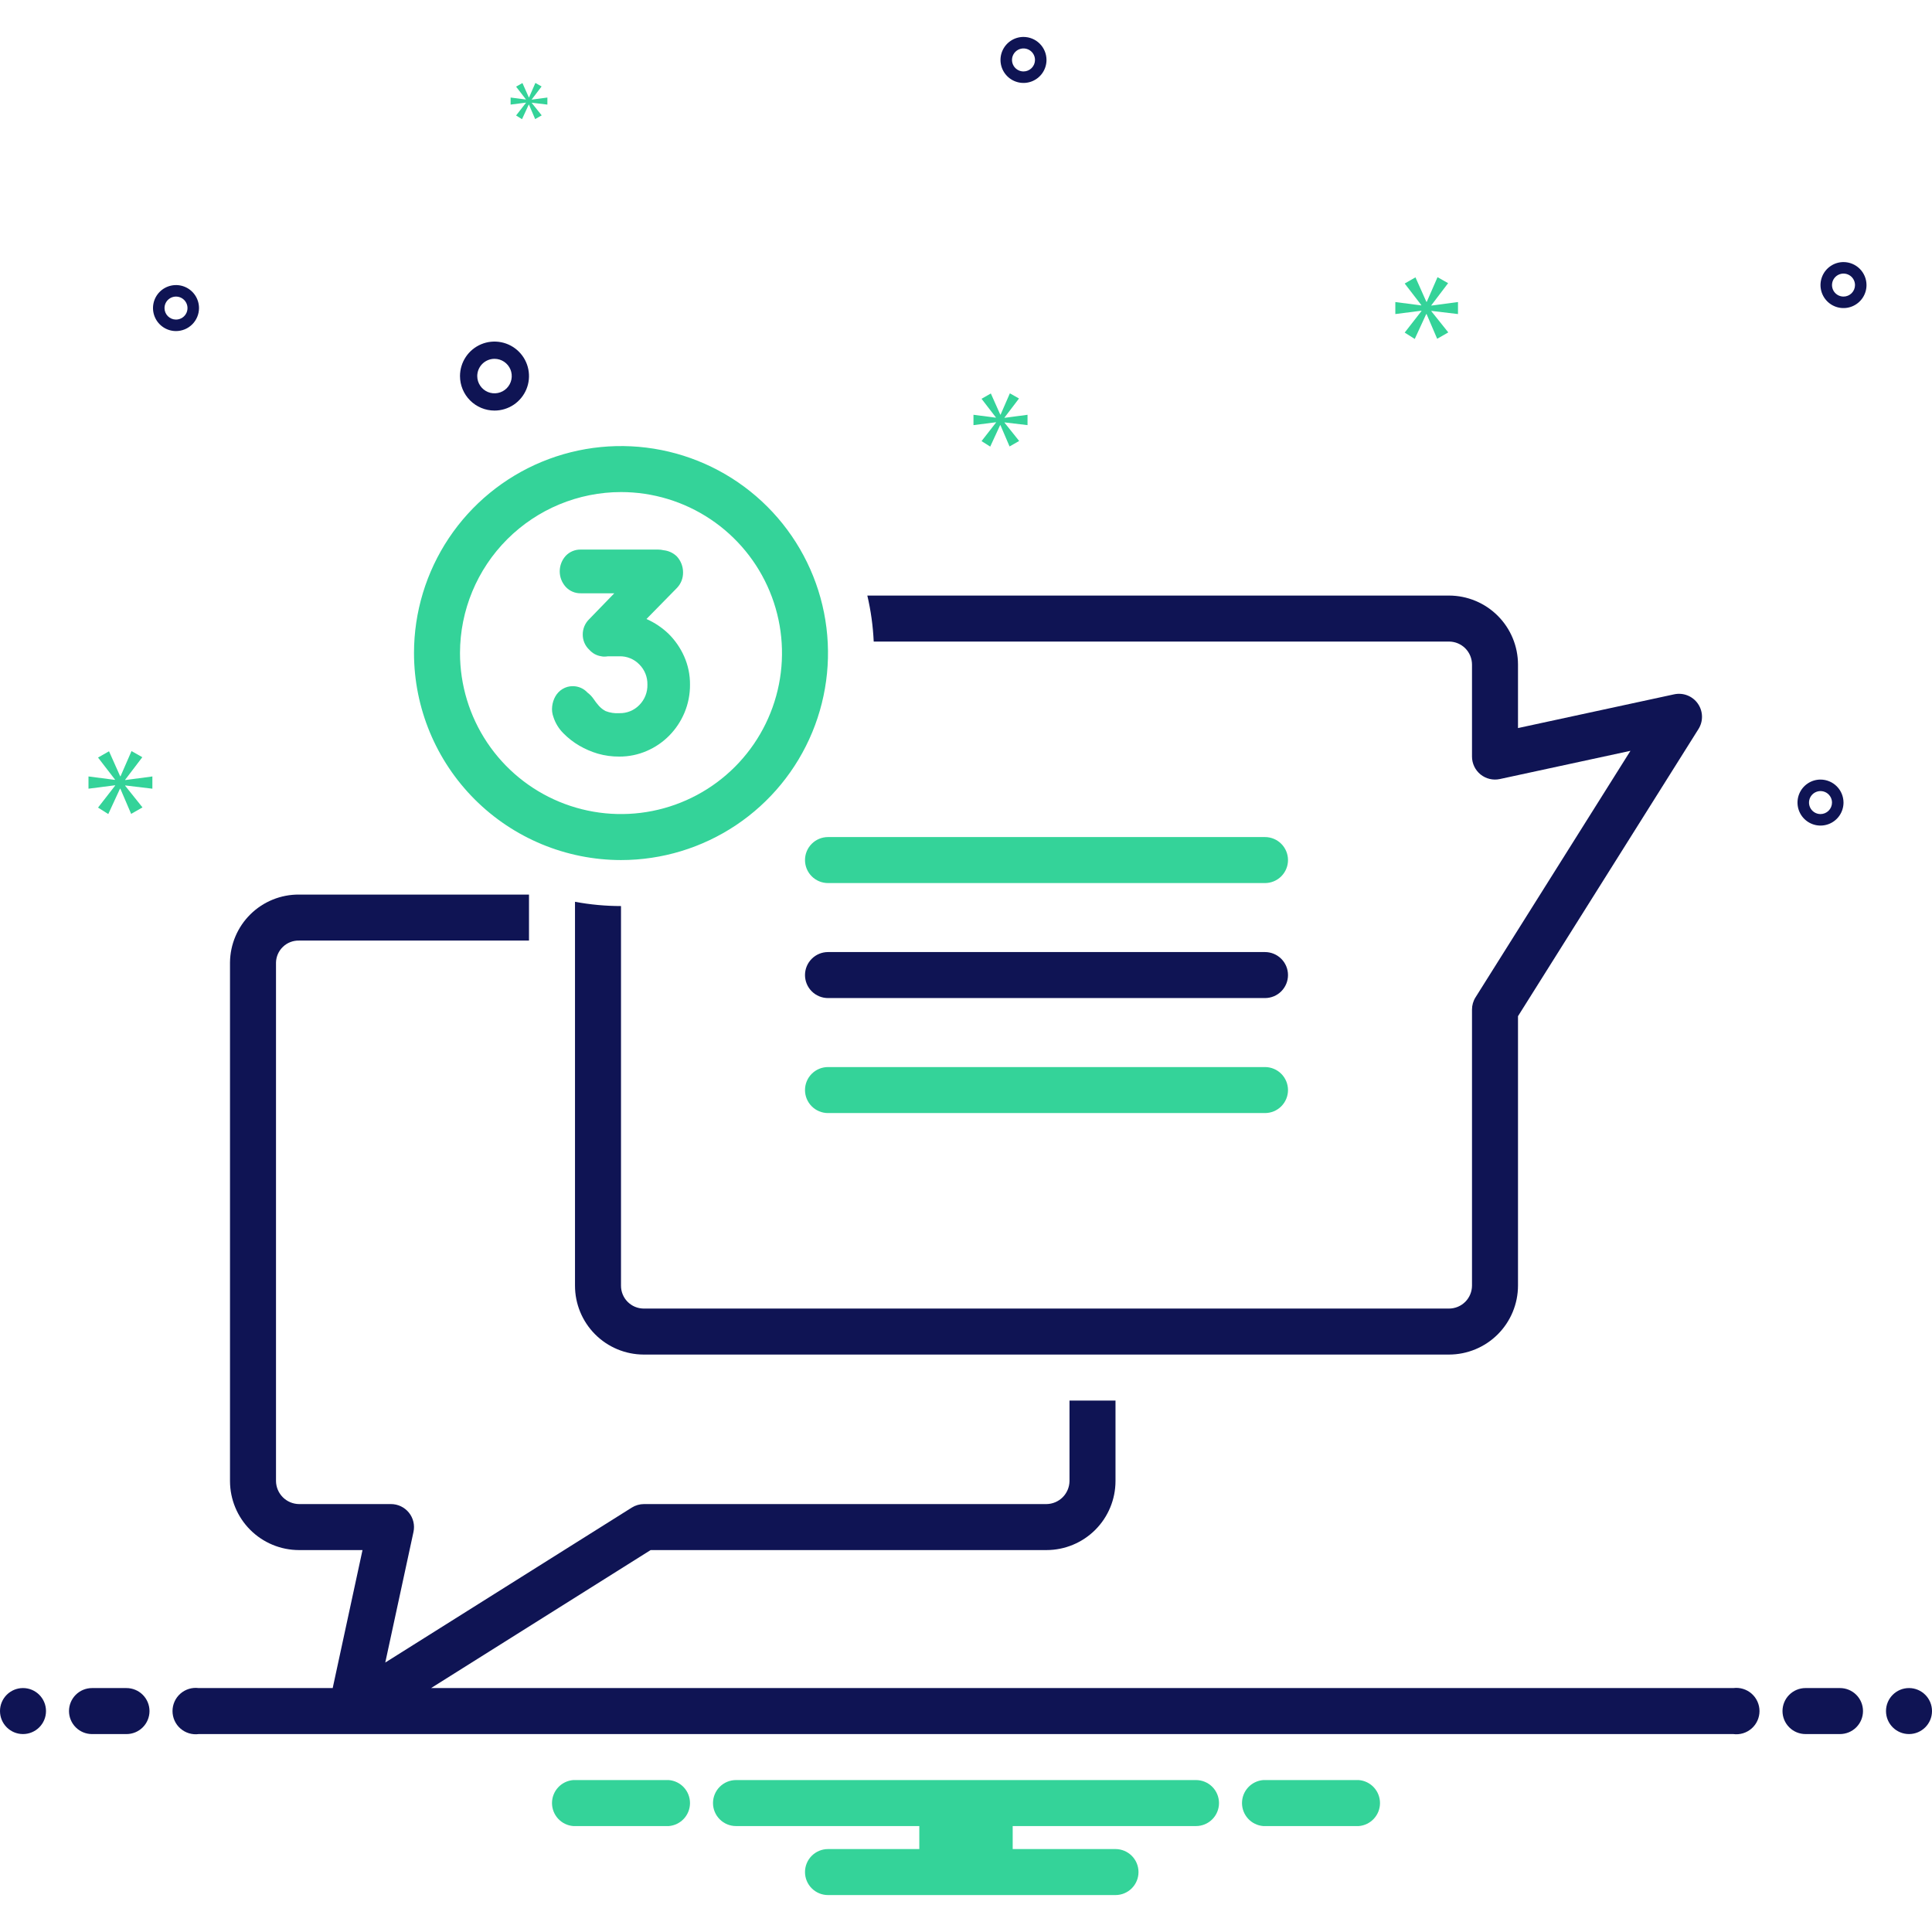
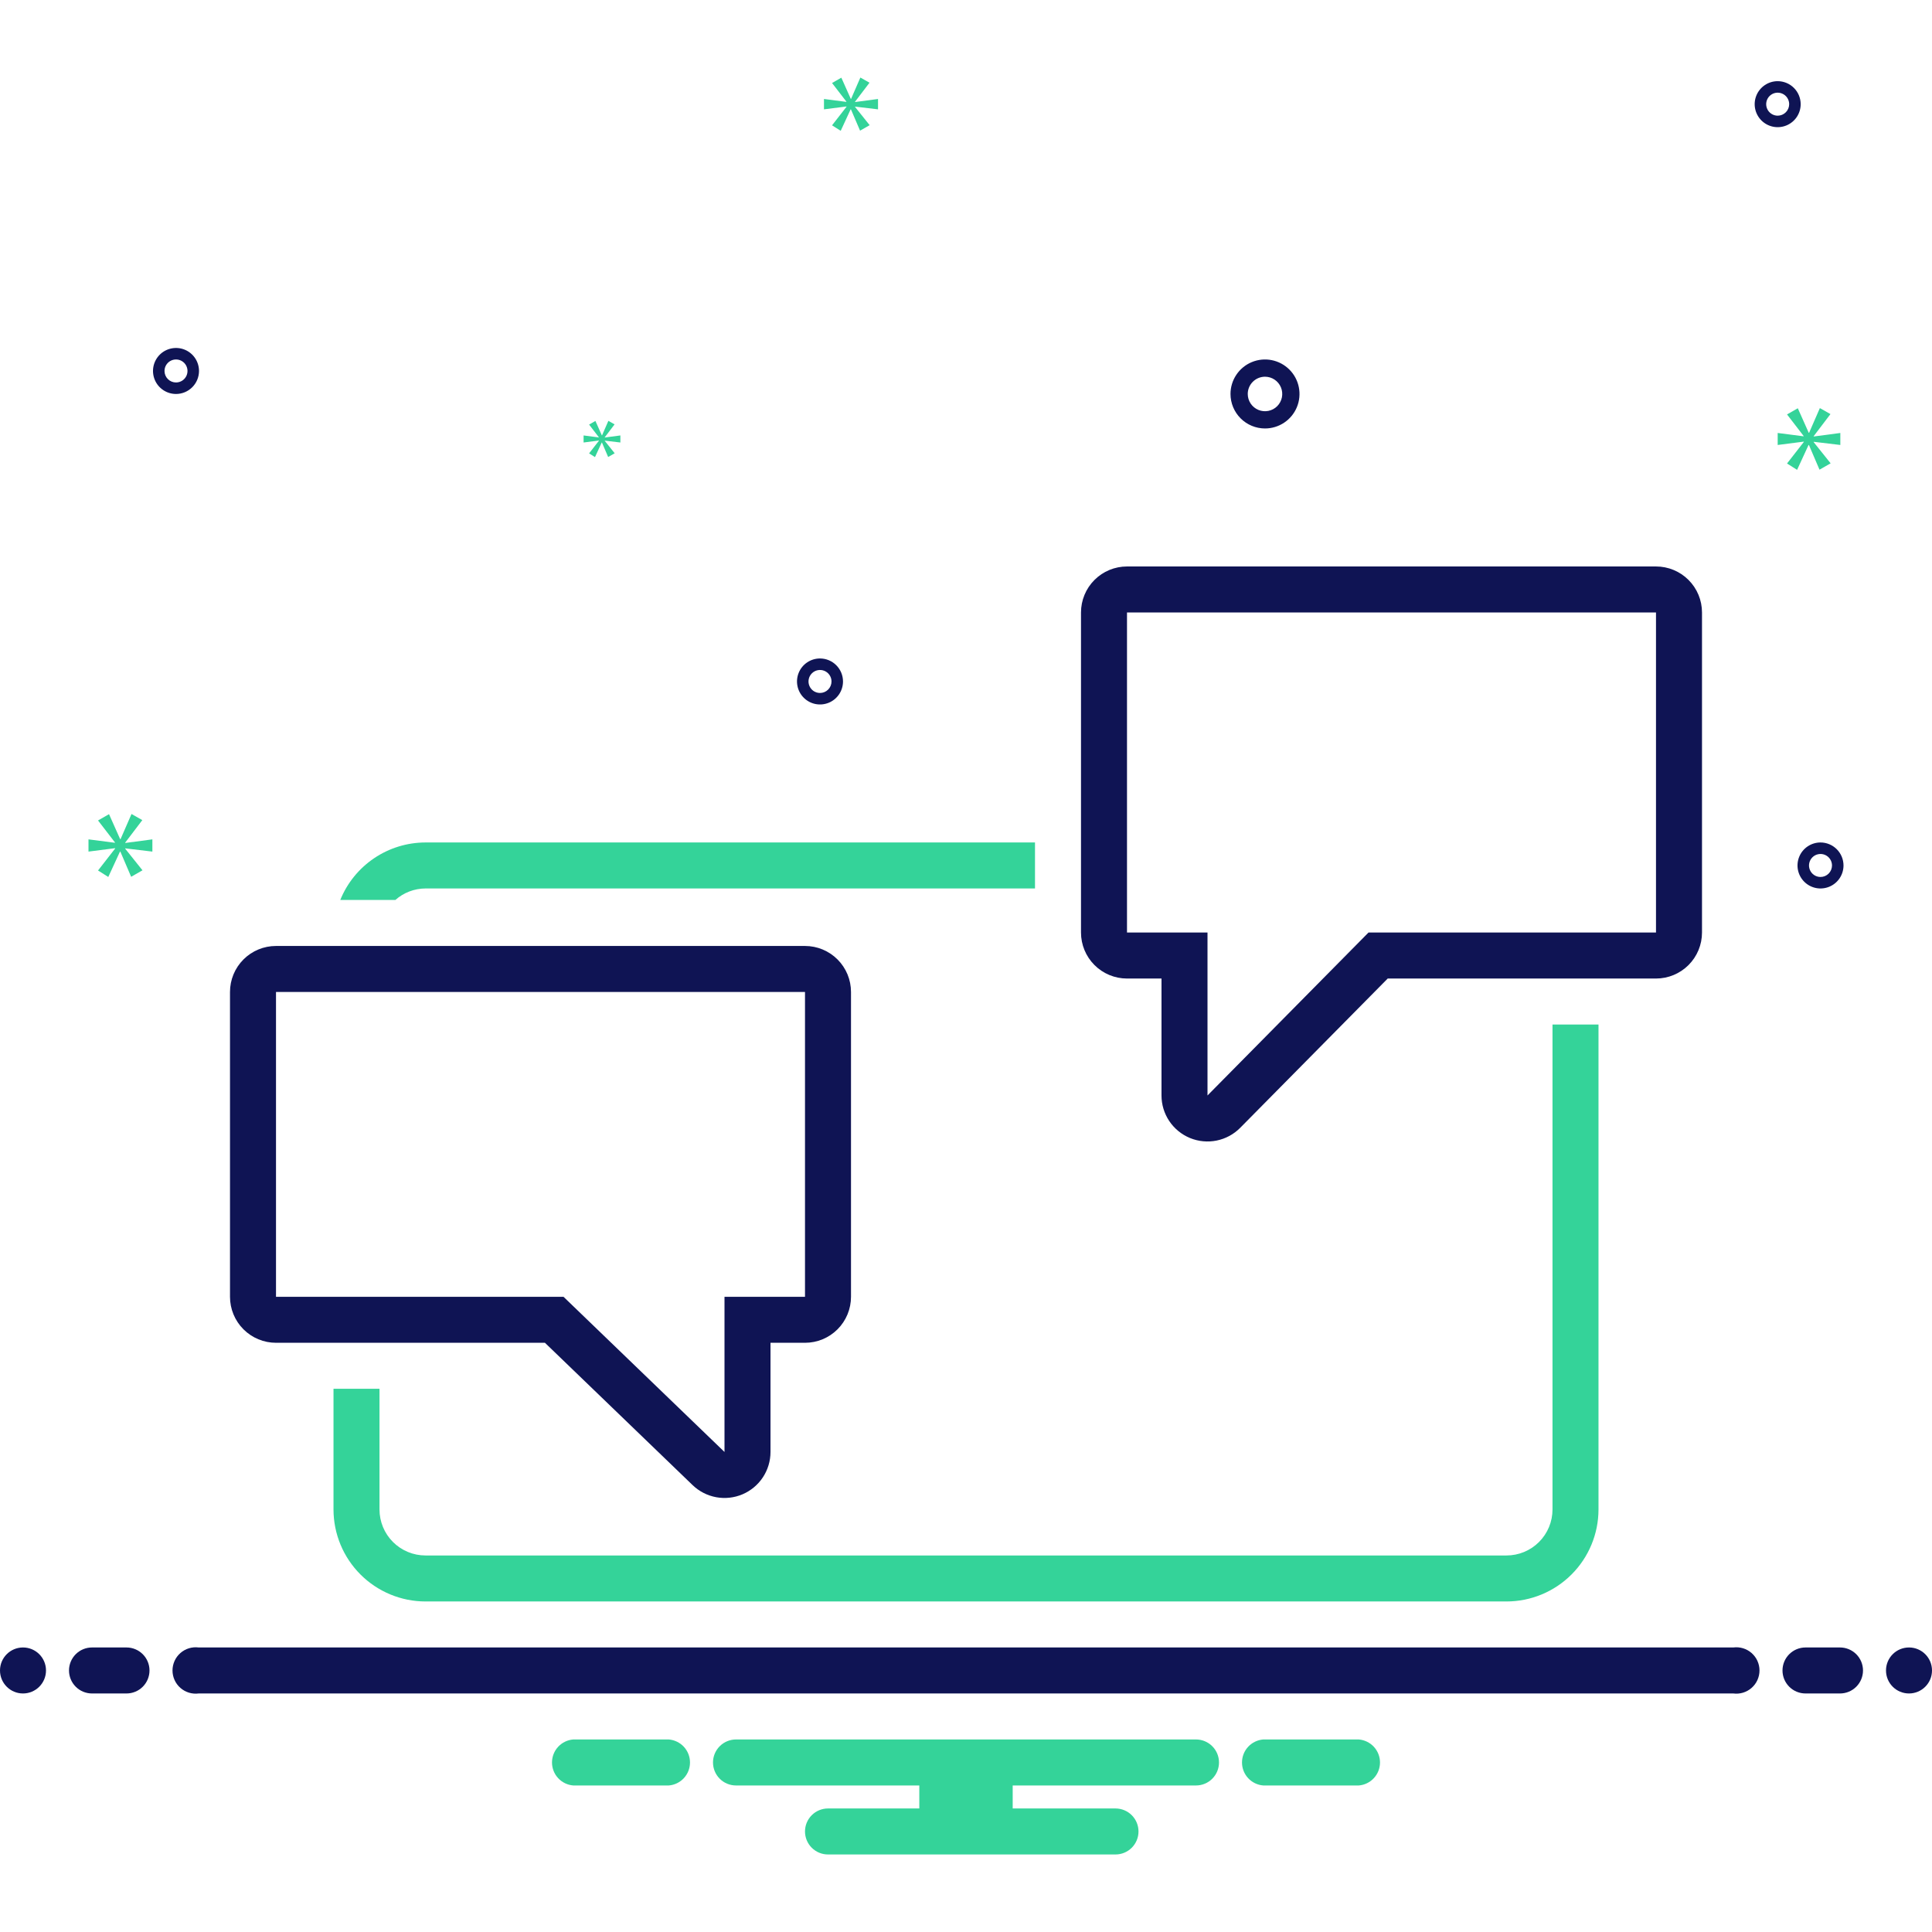
<svg xmlns="http://www.w3.org/2000/svg" width="168" height="168" viewBox="0 0 168 168" fill="none">
-   <path d="M110 72.788H72C71.47 72.788 70.961 72.999 70.586 73.374C70.211 73.749 70 74.258 70 74.788C70 75.319 70.211 75.827 70.586 76.202C70.961 76.577 71.47 76.788 72 76.788H110C110.53 76.788 111.039 76.577 111.414 76.202C111.789 75.827 112 75.319 112 74.788C112 74.258 111.789 73.749 111.414 73.374C111.039 72.999 110.53 72.788 110 72.788Z" fill="#34D399" />
-   <path d="M110 82.788H72C71.47 82.788 70.961 82.999 70.586 83.374C70.211 83.749 70 84.258 70 84.788C70 85.319 70.211 85.827 70.586 86.202C70.961 86.577 71.47 86.788 72 86.788H110C110.53 86.788 111.039 86.577 111.414 86.202C111.789 85.827 112 85.319 112 84.788C112 84.258 111.789 83.749 111.414 83.374C111.039 82.999 110.53 82.788 110 82.788Z" fill="#0F1454" />
-   <path d="M110 92.788H72C71.47 92.788 70.961 92.999 70.586 93.374C70.211 93.749 70 94.258 70 94.788C70 95.319 70.211 95.827 70.586 96.202C70.961 96.577 71.47 96.788 72 96.788H110C110.53 96.788 111.039 96.577 111.414 96.202C111.789 95.827 112 95.319 112 94.788C112 94.258 111.789 93.749 111.414 93.374C111.039 92.999 110.53 92.788 110 92.788Z" fill="#34D399" />
-   <path d="M147.638 61.184C147.412 60.861 147.096 60.612 146.73 60.469C146.363 60.325 145.962 60.293 145.578 60.376L132 63.31V57.788C131.998 56.197 131.366 54.672 130.241 53.547C129.116 52.422 127.591 51.79 126 51.788H75.42C75.728 53.102 75.913 54.441 75.975 55.788H126C126.53 55.789 127.039 56 127.414 56.374C127.788 56.749 127.999 57.258 128 57.788V65.788C128 66.087 128.067 66.381 128.196 66.651C128.324 66.92 128.512 67.157 128.744 67.345C128.976 67.532 129.248 67.665 129.538 67.734C129.828 67.803 130.131 67.806 130.422 67.743L141.778 65.289L128.307 86.724C128.106 87.043 128 87.412 128 87.788V111.788C127.999 112.318 127.788 112.827 127.414 113.202C127.039 113.577 126.53 113.787 126 113.788H55.962C55.437 113.782 54.936 113.569 54.568 113.194C54.2 112.819 53.996 112.313 54 111.788V78.788C52.658 78.787 51.319 78.662 50 78.417V111.788C49.997 113.374 50.623 114.896 51.741 116.021C52.858 117.146 54.377 117.781 55.962 117.788H126C127.591 117.786 129.116 117.154 130.241 116.029C131.366 114.904 131.998 113.379 132 111.788V88.364L147.693 63.395C147.903 63.062 148.009 62.675 147.999 62.281C147.989 61.888 147.864 61.506 147.638 61.184Z" fill="#0F1454" />
-   <path d="M54 74.788C57.56 74.788 61.04 73.732 64 71.754C66.96 69.777 69.267 66.966 70.63 63.676C71.992 60.387 72.349 56.768 71.654 53.276C70.96 49.785 69.245 46.578 66.728 44.06C64.211 41.543 61.003 39.828 57.512 39.134C54.02 38.439 50.401 38.796 47.112 40.158C43.823 41.521 41.011 43.828 39.033 46.788C37.056 49.748 36 53.228 36 56.788C36.005 61.56 37.904 66.135 41.278 69.51C44.653 72.885 49.228 74.783 54 74.788ZM54 42.788C56.769 42.788 59.476 43.609 61.778 45.148C64.08 46.686 65.875 48.872 66.934 51.431C67.994 53.989 68.271 56.804 67.731 59.519C67.191 62.235 65.857 64.73 63.9 66.688C61.942 68.645 59.447 69.979 56.731 70.519C54.016 71.059 51.201 70.782 48.642 69.722C46.084 68.663 43.898 66.868 42.359 64.566C40.821 62.264 40 59.557 40 56.788C40.004 53.076 41.48 49.518 44.105 46.893C46.73 44.269 50.288 42.792 54 42.788Z" fill="#34D399" />
-   <path d="M48.988 63.762C49.399 64.181 49.865 64.543 50.373 64.839C50.882 65.135 51.426 65.37 51.991 65.537C52.597 65.71 53.225 65.795 53.856 65.789C54.677 65.793 55.489 65.626 56.242 65.299C56.977 64.983 57.643 64.527 58.203 63.957C58.764 63.385 59.21 62.712 59.52 61.973C59.844 61.199 60.007 60.367 60 59.528C60.007 58.686 59.834 57.852 59.493 57.082C59.167 56.346 58.706 55.678 58.134 55.112C57.574 54.575 56.924 54.14 56.215 53.826L58.875 51.115C59.218 50.754 59.405 50.272 59.396 49.773C59.398 49.255 59.201 48.755 58.848 48.376C58.534 48.075 58.128 47.888 57.696 47.845C57.543 47.807 57.387 47.788 57.23 47.789H50.51C50.264 47.782 50.02 47.827 49.793 47.921C49.566 48.014 49.362 48.155 49.193 48.334C48.858 48.703 48.672 49.184 48.672 49.682C48.672 50.181 48.858 50.662 49.193 51.032C49.36 51.213 49.564 51.357 49.791 51.453C50.018 51.55 50.263 51.596 50.51 51.59H53.417L51.223 53.853C51.047 54.026 50.907 54.233 50.813 54.462C50.719 54.69 50.672 54.935 50.674 55.182C50.673 55.431 50.723 55.678 50.822 55.906C50.922 56.135 51.067 56.34 51.251 56.509C51.52 56.814 51.89 57.012 52.293 57.069C52.374 57.088 52.456 57.097 52.539 57.096C52.65 57.096 52.76 57.087 52.869 57.069H53.856C54.18 57.06 54.502 57.119 54.802 57.242C55.102 57.364 55.373 57.548 55.598 57.781C55.826 58.01 56.006 58.283 56.126 58.583C56.246 58.883 56.304 59.204 56.297 59.528C56.306 59.855 56.249 60.181 56.129 60.487C56.009 60.792 55.828 61.069 55.598 61.303C55.373 61.536 55.101 61.719 54.801 61.842C54.502 61.964 54.18 62.023 53.856 62.015C53.45 62.043 53.042 61.981 52.663 61.834C52.44 61.717 52.24 61.56 52.073 61.372C51.909 61.187 51.758 60.991 51.621 60.786C51.475 60.571 51.294 60.382 51.086 60.226C50.926 60.051 50.731 59.911 50.514 59.815C50.296 59.719 50.062 59.669 49.824 59.668C49.5 59.661 49.181 59.749 48.906 59.919C48.649 60.078 48.437 60.299 48.289 60.562C48.14 60.829 48.047 61.124 48.014 61.428C47.977 61.74 48.014 62.056 48.124 62.351C48.295 62.883 48.592 63.367 48.988 63.762Z" fill="#34D399" />
-   <path d="M160 146.788H157C156.47 146.788 155.961 146.999 155.586 147.374C155.211 147.749 155 148.258 155 148.788C155 149.319 155.211 149.827 155.586 150.202C155.961 150.577 156.47 150.788 157 150.788H160C160.53 150.788 161.039 150.577 161.414 150.202C161.789 149.827 162 149.319 162 148.788C162 148.258 161.789 147.749 161.414 147.374C161.039 146.999 160.53 146.788 160 146.788Z" fill="#0F1454" />
-   <path d="M166 150.788C167.105 150.788 168 149.893 168 148.788C168 147.684 167.105 146.788 166 146.788C164.895 146.788 164 147.684 164 148.788C164 149.893 164.895 150.788 166 150.788Z" fill="#0F1454" />
-   <path d="M118.154 154.788H109.846C109.343 154.828 108.874 155.057 108.532 155.427C108.19 155.798 108 156.284 108 156.788C108 157.292 108.19 157.778 108.532 158.149C108.874 158.52 109.343 158.748 109.846 158.788H118.154C118.657 158.748 119.126 158.52 119.468 158.149C119.81 157.778 120 157.292 120 156.788C120 156.284 119.81 155.798 119.468 155.427C119.126 155.057 118.657 154.828 118.154 154.788Z" fill="#34D399" />
-   <path d="M58.154 154.788H49.846C49.343 154.828 48.874 155.057 48.532 155.427C48.19 155.798 48 156.284 48 156.788C48 157.292 48.19 157.778 48.532 158.149C48.874 158.52 49.343 158.748 49.846 158.788H58.154C58.657 158.748 59.126 158.52 59.468 158.149C59.81 157.778 60 157.292 60 156.788C60 156.284 59.81 155.798 59.468 155.427C59.126 155.057 58.657 154.828 58.154 154.788Z" fill="#34D399" />
-   <path d="M104 154.788H64C63.47 154.788 62.961 154.999 62.586 155.374C62.211 155.749 62 156.258 62 156.788C62 157.319 62.211 157.827 62.586 158.202C62.961 158.577 63.47 158.788 64 158.788H79.94V160.788H72C71.47 160.788 70.961 160.999 70.586 161.374C70.211 161.749 70 162.258 70 162.788C70 163.319 70.211 163.827 70.586 164.202C70.961 164.577 71.47 164.788 72 164.788H97C97.53 164.788 98.039 164.577 98.414 164.202C98.789 163.827 99 163.319 99 162.788C99 162.258 98.789 161.749 98.414 161.374C98.039 160.999 97.53 160.788 97 160.788H88.06V158.788H104C104.53 158.788 105.039 158.577 105.414 158.202C105.789 157.827 106 157.319 106 156.788C106 156.258 105.789 155.749 105.414 155.374C105.039 154.999 104.53 154.788 104 154.788Z" fill="#34D399" />
-   <path d="M2 150.788C3.105 150.788 4 149.893 4 148.788C4 147.684 3.105 146.788 2 146.788C0.895 146.788 0 147.684 0 148.788C0 149.893 0.895 150.788 2 150.788Z" fill="#0F1454" />
-   <path d="M11 146.789H8C7.47 146.789 6.961 147 6.586 147.375C6.211 147.75 6 148.259 6 148.789C6 149.319 6.211 149.828 6.586 150.203C6.961 150.578 7.47 150.789 8 150.789H11C11.53 150.789 12.039 150.578 12.414 150.203C12.789 149.828 13 149.319 13 148.789C13 148.259 12.789 147.75 12.414 147.375C12.039 147 11.53 146.789 11 146.789Z" fill="#0F1454" />
-   <path d="M150.721 146.789H37.484L56.576 134.789H91C92.591 134.787 94.116 134.155 95.241 133.03C96.366 131.905 96.998 130.38 97 128.789V121.789H93V128.789C92.993 129.317 92.78 129.822 92.407 130.196C92.033 130.569 91.528 130.782 91 130.789H56C55.624 130.789 55.255 130.896 54.936 131.096L33.502 144.568L35.955 133.211C36.018 132.919 36.015 132.617 35.946 132.327C35.877 132.037 35.744 131.765 35.556 131.533C35.369 131.301 35.132 131.114 34.862 130.985C34.593 130.856 34.299 130.789 34 130.789H26C25.472 130.782 24.967 130.569 24.594 130.196C24.22 129.822 24.007 129.317 24 128.789V83.695C24.014 83.177 24.232 82.686 24.607 82.329C24.981 81.971 25.483 81.778 26 81.789H46V77.789H26C24.422 77.778 22.904 78.394 21.779 79.501C20.654 80.608 20.015 82.116 20 83.695V128.789C20.002 130.38 20.635 131.905 21.759 133.03C22.884 134.155 24.409 134.787 26 134.789H31.522L28.93 146.789H17.279C16.994 146.752 16.705 146.776 16.431 146.859C16.156 146.943 15.902 147.084 15.687 147.273C15.471 147.463 15.298 147.696 15.18 147.957C15.062 148.219 15.001 148.502 15.001 148.789C15.001 149.076 15.062 149.36 15.18 149.621C15.298 149.883 15.471 150.116 15.687 150.305C15.902 150.494 16.156 150.635 16.431 150.719C16.705 150.802 16.994 150.826 17.279 150.789H150.721C151.006 150.826 151.295 150.802 151.57 150.719C151.844 150.635 152.098 150.494 152.313 150.305C152.529 150.116 152.702 149.883 152.82 149.621C152.939 149.36 153 149.076 153 148.789C153 148.502 152.939 148.219 152.82 147.957C152.702 147.696 152.529 147.463 152.313 147.273C152.098 147.084 151.844 146.943 151.57 146.859C151.295 146.776 151.006 146.752 150.721 146.789Z" fill="#0F1454" />
-   <path d="M43 35.702C43.593 35.702 44.173 35.526 44.667 35.197C45.16 34.867 45.545 34.398 45.772 33.85C45.999 33.302 46.058 32.699 45.942 32.117C45.827 31.535 45.541 31 45.121 30.581C44.702 30.161 44.167 29.875 43.585 29.76C43.003 29.644 42.4 29.703 41.852 29.93C41.304 30.158 40.835 30.542 40.506 31.035C40.176 31.529 40 32.109 40 32.702C40.001 33.498 40.317 34.26 40.88 34.822C41.442 35.385 42.205 35.701 43 35.702ZM43 31.202C43.297 31.202 43.587 31.29 43.833 31.455C44.08 31.62 44.272 31.854 44.386 32.128C44.499 32.402 44.529 32.704 44.471 32.995C44.413 33.286 44.27 33.553 44.061 33.763C43.851 33.973 43.584 34.115 43.293 34.173C43.002 34.231 42.7 34.202 42.426 34.088C42.152 33.974 41.918 33.782 41.753 33.535C41.588 33.289 41.5 32.999 41.5 32.702C41.5 32.304 41.659 31.923 41.94 31.642C42.221 31.361 42.602 31.203 43 31.202Z" fill="#0F1454" />
-   <path d="M158.305 67.789C157.909 67.789 157.522 67.906 157.194 68.126C156.865 68.346 156.608 68.658 156.457 69.024C156.306 69.389 156.266 69.791 156.343 70.179C156.42 70.567 156.611 70.924 156.89 71.203C157.17 71.483 157.527 71.674 157.915 71.751C158.302 71.828 158.705 71.788 159.07 71.637C159.436 71.486 159.748 71.229 159.968 70.9C160.187 70.571 160.305 70.185 160.305 69.789C160.304 69.259 160.093 68.751 159.718 68.376C159.343 68.001 158.835 67.79 158.305 67.789ZM158.305 70.789C158.107 70.789 157.914 70.73 157.749 70.621C157.585 70.511 157.456 70.355 157.381 70.172C157.305 69.989 157.285 69.788 157.324 69.594C157.362 69.4 157.458 69.222 157.598 69.082C157.737 68.942 157.916 68.847 158.11 68.808C158.304 68.77 158.505 68.79 158.687 68.865C158.87 68.941 159.026 69.069 159.136 69.234C159.246 69.398 159.305 69.591 159.305 69.789C159.304 70.054 159.199 70.308 159.011 70.496C158.824 70.683 158.57 70.789 158.305 70.789Z" fill="#0F1454" />
-   <path d="M89 3.212C88.604 3.212 88.218 3.329 87.889 3.549C87.56 3.769 87.304 4.081 87.152 4.447C87.001 4.812 86.961 5.214 87.038 5.602C87.116 5.99 87.306 6.346 87.586 6.626C87.865 6.906 88.222 7.096 88.61 7.173C88.998 7.251 89.4 7.211 89.765 7.06C90.131 6.908 90.443 6.652 90.663 6.323C90.883 5.994 91 5.607 91 5.212C90.999 4.682 90.788 4.173 90.413 3.798C90.039 3.423 89.53 3.213 89 3.212ZM89 6.212C88.802 6.212 88.609 6.153 88.444 6.043C88.28 5.934 88.152 5.777 88.076 5.595C88 5.412 87.981 5.211 88.019 5.017C88.058 4.823 88.153 4.645 88.293 4.505C88.433 4.365 88.611 4.27 88.805 4.231C88.999 4.193 89.2 4.212 89.383 4.288C89.565 4.364 89.722 4.492 89.832 4.656C89.941 4.821 90 5.014 90 5.212C90 5.477 89.894 5.731 89.707 5.919C89.519 6.106 89.265 6.212 89 6.212Z" fill="#0F1454" />
-   <path d="M160.305 22.789C159.909 22.789 159.522 22.906 159.194 23.126C158.865 23.346 158.608 23.658 158.457 24.024C158.306 24.389 158.266 24.791 158.343 25.179C158.42 25.567 158.611 25.924 158.89 26.203C159.17 26.483 159.527 26.674 159.915 26.751C160.302 26.828 160.705 26.788 161.07 26.637C161.436 26.485 161.748 26.229 161.968 25.9C162.187 25.571 162.305 25.185 162.305 24.789C162.304 24.259 162.093 23.75 161.718 23.375C161.343 23.001 160.835 22.79 160.305 22.789ZM160.305 25.789C160.107 25.789 159.914 25.73 159.749 25.62C159.585 25.511 159.456 25.355 159.381 25.172C159.305 24.989 159.285 24.788 159.324 24.594C159.362 24.4 159.458 24.222 159.598 24.082C159.737 23.942 159.916 23.847 160.11 23.808C160.304 23.77 160.505 23.79 160.687 23.865C160.87 23.941 161.026 24.069 161.136 24.233C161.246 24.398 161.305 24.591 161.305 24.789C161.304 25.054 161.199 25.308 161.011 25.496C160.824 25.683 160.57 25.789 160.305 25.789Z" fill="#0F1454" />
-   <path d="M17.305 26.789C17.305 26.393 17.187 26.007 16.968 25.678C16.748 25.349 16.436 25.093 16.07 24.941C15.705 24.79 15.303 24.75 14.915 24.828C14.527 24.905 14.17 25.095 13.89 25.375C13.611 25.655 13.42 26.011 13.343 26.399C13.266 26.787 13.306 27.189 13.457 27.554C13.608 27.92 13.865 28.232 14.194 28.452C14.522 28.672 14.909 28.789 15.305 28.789C15.835 28.788 16.343 28.578 16.718 28.203C17.093 27.828 17.304 27.319 17.305 26.789ZM14.305 26.789C14.305 26.591 14.363 26.398 14.473 26.233C14.583 26.069 14.739 25.941 14.922 25.865C15.105 25.79 15.306 25.77 15.5 25.808C15.694 25.847 15.872 25.942 16.012 26.082C16.152 26.222 16.247 26.4 16.285 26.594C16.324 26.788 16.304 26.989 16.229 27.172C16.153 27.355 16.025 27.511 15.86 27.62C15.696 27.73 15.502 27.789 15.305 27.789C15.04 27.789 14.785 27.683 14.598 27.496C14.41 27.308 14.305 27.054 14.305 26.789Z" fill="#0F1454" />
-   <path d="M10.888 67.799L12.375 65.844L11.436 65.311L10.481 67.501H10.45L9.48 65.328L8.525 65.874L9.996 67.784V67.816L7.695 67.517V68.582L10.011 68.284V68.316L8.525 70.225L9.416 70.787L10.434 68.582H10.465L11.404 70.772L12.39 70.209L10.888 68.332V68.299L13.25 68.582V67.517L10.888 67.831V67.799Z" fill="#34D399" />
-   <path d="M45.734 8.942L44.878 10.041L45.392 10.365L45.978 9.095H45.996L46.536 10.356L47.104 10.032L46.239 8.95V8.932L47.599 9.095V8.482L46.239 8.662V8.644L47.095 7.518L46.555 7.212L46.005 8.473H45.987L45.429 7.22L44.878 7.536L45.726 8.635V8.653L44.401 8.482V9.095L45.734 8.924V8.942Z" fill="#34D399" />
-   <path d="M126.782 27.309V26.265L124.465 26.573V26.543L125.923 24.623L125.002 24.102L124.066 26.25H124.035L123.084 24.117L122.147 24.654L123.59 26.527V26.558L121.333 26.265V27.309L123.605 27.018V27.049L122.147 28.921L123.022 29.474L124.02 27.309H124.05L124.971 29.459L125.938 28.905L124.465 27.064V27.034L126.782 27.309Z" fill="#34D399" />
-   <path d="M87.351 36.306L88.609 34.652L87.815 34.202L87.008 36.055H86.981L86.16 34.215L85.352 34.678L86.597 36.294V36.32L84.65 36.068V36.968L86.61 36.717V36.744L85.352 38.358L86.106 38.835L86.968 36.968H86.994L87.788 38.822L88.622 38.345L87.351 36.756V36.73L89.35 36.968V36.068L87.351 36.333V36.306Z" fill="#34D399" />
+   <path d="M2 147.258C3.105 147.258 4 146.363 4 145.258C4 144.153 3.105 143.258 2 143.258C0.895 143.258 0 144.153 0 145.258C0 146.363 0.895 147.258 2 147.258Z" fill="#0F1454" />
+   <path d="M11 143.258H8C7.47 143.258 6.961 143.469 6.586 143.844C6.211 144.219 6 144.728 6 145.258C6 145.789 6.211 146.297 6.586 146.673C6.961 147.048 7.47 147.258 8 147.258H11C11.53 147.258 12.039 147.048 12.414 146.673C12.789 146.297 13 145.789 13 145.258C13 144.728 12.789 144.219 12.414 143.844C12.039 143.469 11.53 143.258 11 143.258Z" fill="#0F1454" />
+   <path d="M160 143.258H157C156.47 143.258 155.961 143.469 155.586 143.844C155.211 144.219 155 144.728 155 145.258C155 145.789 155.211 146.297 155.586 146.673C155.961 147.048 156.47 147.258 157 147.258H160C160.53 147.258 161.039 147.048 161.414 146.673C161.789 146.297 162 145.789 162 145.258C162 144.728 161.789 144.219 161.414 143.844C161.039 143.469 160.53 143.258 160 143.258Z" fill="#0F1454" />
+   <path d="M166 147.258C167.105 147.258 168 146.363 168 145.258C168 144.153 167.105 143.258 166 143.258C164.895 143.258 164 144.153 164 145.258C164 146.363 164.895 147.258 166 147.258Z" fill="#0F1454" />
+   <path d="M118.154 151.258H109.846C109.343 151.299 108.874 151.527 108.532 151.897C108.19 152.268 108 152.754 108 153.258C108 153.763 108.19 154.249 108.532 154.619C108.874 154.99 109.343 155.218 109.846 155.258H118.154C118.657 155.218 119.126 154.99 119.468 154.619C119.81 154.249 120 153.763 120 153.258C120 152.754 119.81 152.268 119.468 151.897C119.126 151.527 118.657 151.299 118.154 151.258Z" fill="#34D399" />
+   <path d="M58.154 151.258H49.846C49.343 151.299 48.874 151.527 48.532 151.897C48.19 152.268 48 152.754 48 153.258C48 153.763 48.19 154.249 48.532 154.619C48.874 154.99 49.343 155.218 49.846 155.258H58.154C58.657 155.218 59.126 154.99 59.468 154.619C59.81 154.249 60 153.763 60 153.258C60 152.754 59.81 152.268 59.468 151.897C59.126 151.527 58.657 151.299 58.154 151.258Z" fill="#34D399" />
+   <path d="M104 151.258H64C63.47 151.258 62.961 151.469 62.586 151.844C62.211 152.219 62 152.728 62 153.258C62 153.789 62.211 154.297 62.586 154.673C62.961 155.048 63.47 155.258 64 155.258H79.94V157.258H72C71.47 157.258 70.961 157.469 70.586 157.844C70.211 158.219 70 158.728 70 159.258C70 159.789 70.211 160.297 70.586 160.673C70.961 161.048 71.47 161.258 72 161.258H97C97.53 161.258 98.039 161.048 98.414 160.673C98.789 160.297 99 159.789 99 159.258C99 158.728 98.789 158.219 98.414 157.844C98.039 157.469 97.53 157.258 97 157.258H88.06V155.258H104C104.53 155.258 105.039 155.048 105.414 154.673C105.789 154.297 106 153.789 106 153.258C106 152.728 105.789 152.219 105.414 151.844C105.039 151.469 104.53 151.258 104 151.258Z" fill="#34D399" />
+   <path d="M24 116.764H47.386L60.224 129.138C60.789 129.683 61.502 130.049 62.274 130.192C63.046 130.334 63.842 130.247 64.565 129.94C65.287 129.633 65.903 129.12 66.336 128.465C66.769 127.811 67 127.043 67 126.258V116.764H70C71.061 116.764 72.078 116.343 72.828 115.593C73.579 114.843 74 113.825 74 112.764V86.258C74 85.197 73.579 84.18 72.828 83.43C72.078 82.68 71.061 82.258 70 82.258H24C22.939 82.258 21.922 82.68 21.172 83.43C20.421 84.18 20 85.197 20 86.258V112.764C20 113.825 20.421 114.843 21.172 115.593C21.922 116.343 22.939 116.764 24 116.764ZM24 86.258H70V112.764H63V126.258L49 112.764H24V86.258Z" fill="#0F1454" />
+   <path d="M98 85.09H101V95.258C101 96.052 101.236 96.827 101.677 97.486C102.119 98.144 102.747 98.657 103.48 98.959C104.214 99.26 105.021 99.336 105.798 99.178C106.575 99.02 107.288 98.634 107.845 98.07L120.671 85.09H144C145.061 85.09 146.078 84.668 146.828 83.918C147.579 83.168 148 82.15 148 81.09V53.258C148 52.197 147.579 51.18 146.828 50.43C146.078 49.68 145.061 49.258 144 49.258H98C96.939 49.258 95.922 49.68 95.172 50.43C94.421 51.18 94 52.197 94 53.258V81.09C94 82.15 94.421 83.168 95.172 83.918C95.922 84.668 96.939 85.09 98 85.09ZM98 53.258H144V81.09H119L105 95.258V81.09H98V53.258Z" fill="#0F1454" />
+   <path d="M37 77.258H90V73.258H37C35.408 73.26 33.852 73.737 32.532 74.628C31.212 75.519 30.187 76.782 29.589 78.258H34.38C35.102 77.617 36.034 77.261 37 77.258Z" fill="#34D399" />
+   <path d="M29 120.764V131.258C29.002 133.379 29.846 135.413 31.346 136.912C32.846 138.412 34.879 139.256 37 139.258H131C133.121 139.256 135.154 138.412 136.654 136.912C138.154 135.413 138.998 133.379 139 131.258V89.089H135V131.258C135 131.784 134.897 132.304 134.696 132.789C134.495 133.274 134.2 133.715 133.828 134.087C133.457 134.458 133.016 134.753 132.531 134.954C132.045 135.155 131.525 135.258 131 135.258H37C35.939 135.258 34.922 134.837 34.172 134.087C33.421 133.337 33 132.319 33 131.258V120.764H29Z" fill="#34D399" />
+   <path d="M150.721 143.258H17.279C16.994 143.221 16.705 143.245 16.43 143.328C16.156 143.412 15.902 143.553 15.687 143.742C15.471 143.932 15.298 144.165 15.18 144.426C15.062 144.688 15 144.971 15 145.258C15 145.545 15.062 145.829 15.18 146.09C15.298 146.352 15.471 146.585 15.687 146.774C15.902 146.963 16.156 147.104 16.43 147.188C16.705 147.271 16.994 147.295 17.279 147.258H150.721C151.006 147.295 151.295 147.271 151.57 147.188C151.844 147.104 152.098 146.963 152.313 146.774C152.529 146.585 152.702 146.352 152.82 146.09C152.938 145.829 153 145.545 153 145.258C153 144.971 152.938 144.688 152.82 144.426C152.702 144.165 152.529 143.932 152.313 143.742C152.098 143.553 151.844 143.412 151.57 143.328C151.295 143.245 151.006 143.221 150.721 143.258Z" fill="#0F1454" />
+   <path d="M110 37.258C110.593 37.258 111.173 37.082 111.667 36.753C112.16 36.423 112.545 35.955 112.772 35.406C112.999 34.858 113.058 34.255 112.942 33.673C112.827 33.091 112.541 32.556 112.121 32.137C111.702 31.717 111.167 31.432 110.585 31.316C110.003 31.2 109.4 31.26 108.852 31.487C108.304 31.714 107.835 32.098 107.506 32.592C107.176 33.085 107 33.665 107 34.258C107.001 35.054 107.317 35.816 107.88 36.379C108.442 36.941 109.205 37.257 110 37.258ZM110 32.758C110.297 32.758 110.587 32.846 110.833 33.011C111.08 33.176 111.272 33.41 111.386 33.684C111.499 33.958 111.529 34.26 111.471 34.551C111.413 34.842 111.27 35.109 111.061 35.319C110.851 35.529 110.584 35.672 110.293 35.73C110.002 35.787 109.7 35.758 109.426 35.644C109.152 35.531 108.918 35.338 108.753 35.092C108.588 34.845 108.5 34.555 108.5 34.258C108.5 33.861 108.659 33.479 108.94 33.198C109.221 32.917 109.602 32.759 110 32.758Z" fill="#0F1454" />
+   <path d="M158.305 73.258C157.909 73.258 157.522 73.376 157.194 73.595C156.865 73.815 156.608 74.127 156.457 74.493C156.306 74.858 156.266 75.26 156.343 75.648C156.42 76.036 156.611 76.393 156.891 76.672C157.17 76.952 157.527 77.143 157.915 77.22C158.303 77.297 158.705 77.257 159.07 77.106C159.436 76.955 159.748 76.698 159.968 76.369C160.187 76.04 160.305 75.654 160.305 75.258C160.304 74.728 160.093 74.22 159.718 73.845C159.343 73.47 158.835 73.259 158.305 73.258ZM158.305 76.258C158.107 76.258 157.914 76.2 157.749 76.09C157.585 75.98 157.457 75.824 157.381 75.641C157.305 75.458 157.285 75.257 157.324 75.063C157.363 74.869 157.458 74.691 157.598 74.551C157.737 74.411 157.916 74.316 158.11 74.278C158.304 74.239 158.505 74.259 158.687 74.334C158.87 74.41 159.026 74.538 159.136 74.703C159.246 74.867 159.305 75.061 159.305 75.258C159.304 75.523 159.199 75.778 159.012 75.965C158.824 76.153 158.57 76.258 158.305 76.258Z" fill="#0F1454" />
+   <path d="M71.305 57.258C70.909 57.258 70.522 57.376 70.194 57.595C69.865 57.815 69.608 58.127 69.457 58.493C69.306 58.858 69.266 59.261 69.343 59.648C69.42 60.036 69.611 60.393 69.891 60.672C70.17 60.952 70.527 61.143 70.915 61.22C71.302 61.297 71.705 61.257 72.07 61.106C72.436 60.955 72.748 60.698 72.968 60.369C73.187 60.041 73.305 59.654 73.305 59.258C73.304 58.728 73.093 58.22 72.718 57.845C72.343 57.47 71.835 57.259 71.305 57.258ZM71.305 60.258C71.107 60.258 70.914 60.2 70.749 60.09C70.585 59.98 70.457 59.824 70.381 59.641C70.305 59.458 70.285 59.257 70.324 59.063C70.362 58.869 70.458 58.691 70.598 58.551C70.737 58.411 70.916 58.316 71.11 58.278C71.304 58.239 71.505 58.259 71.687 58.334C71.87 58.41 72.026 58.538 72.136 58.703C72.246 58.867 72.305 59.06 72.305 59.258C72.305 59.523 72.199 59.778 72.011 59.965C71.824 60.153 71.57 60.258 71.305 60.258Z" fill="#0F1454" />
+   <path d="M154.581 7.058C154.185 7.058 153.798 7.176 153.469 7.396C153.141 7.615 152.884 7.928 152.733 8.293C152.581 8.659 152.542 9.061 152.619 9.449C152.696 9.837 152.887 10.193 153.166 10.473C153.446 10.752 153.802 10.943 154.19 11.02C154.578 11.097 154.98 11.058 155.346 10.906C155.711 10.755 156.024 10.498 156.244 10.17C156.463 9.841 156.581 9.454 156.581 9.058C156.58 8.528 156.369 8.02 155.994 7.645C155.619 7.27 155.111 7.059 154.581 7.058ZM154.581 10.059C154.383 10.059 154.189 10 154.025 9.89C153.861 9.78 153.732 9.624 153.657 9.441C153.581 9.258 153.561 9.057 153.6 8.863C153.638 8.669 153.734 8.491 153.873 8.351C154.013 8.212 154.191 8.116 154.385 8.078C154.579 8.039 154.781 8.059 154.963 8.135C155.146 8.21 155.302 8.338 155.412 8.503C155.522 8.667 155.581 8.861 155.581 9.058C155.58 9.324 155.475 9.578 155.287 9.765C155.1 9.953 154.846 10.058 154.581 10.059Z" fill="#0F1454" />
+   <path d="M17.305 32.258C17.305 31.863 17.187 31.476 16.968 31.147C16.748 30.818 16.436 30.562 16.07 30.41C15.705 30.259 15.303 30.22 14.915 30.297C14.527 30.374 14.17 30.564 13.89 30.844C13.611 31.124 13.42 31.48 13.343 31.868C13.266 32.256 13.306 32.658 13.457 33.024C13.608 33.389 13.865 33.702 14.194 33.921C14.523 34.141 14.909 34.258 15.305 34.258C15.835 34.258 16.343 34.047 16.718 33.672C17.093 33.297 17.304 32.788 17.305 32.258ZM14.305 32.258C14.305 32.06 14.363 31.867 14.473 31.703C14.583 31.538 14.739 31.41 14.922 31.334C15.105 31.259 15.306 31.239 15.5 31.277C15.694 31.316 15.872 31.411 16.012 31.551C16.152 31.691 16.247 31.869 16.285 32.063C16.324 32.257 16.304 32.458 16.229 32.641C16.153 32.824 16.025 32.98 15.86 33.09C15.696 33.2 15.502 33.258 15.305 33.258C15.04 33.258 14.785 33.153 14.598 32.965C14.41 32.778 14.305 32.523 14.305 32.258Z" fill="#0F1454" />
+   <path d="M10.888 73.27L12.375 71.314L11.436 70.782L10.481 72.972H10.45L9.48 70.797L8.525 71.345L9.996 73.254V73.285L7.695 72.988V74.052L10.011 73.755V73.786L8.525 75.695L9.416 76.258L10.434 74.052H10.465L11.404 76.242L12.39 75.679L10.888 73.801V73.77L13.25 74.052V72.988L10.888 73.301V73.27Z" fill="#34D399" />
+   <path d="M52.081 38.325L51.225 39.424L51.739 39.748L52.325 38.478H52.342L52.883 39.739L53.451 39.415L52.586 38.334V38.316L53.946 38.478V37.865L52.586 38.045V38.027L53.442 36.901L52.902 36.595L52.352 37.856H52.334L51.775 36.604L51.225 36.919L52.072 38.019V38.037L50.747 37.865V38.478L52.081 38.307V38.325Z" fill="#34D399" />
+   <path d="M160.029 38.693V37.65L157.712 37.956V37.926L159.17 36.008L158.249 35.486L157.313 37.634H157.282L156.331 35.501L155.394 36.038L156.837 37.911V37.941L154.581 37.65V38.693L156.852 38.402V38.433L155.394 40.304L156.269 40.857L157.267 38.693H157.297L158.218 40.842L159.185 40.289L157.712 38.448V38.417L160.029 38.693Z" fill="#34D399" />
+   <path d="M74.351 8.846L75.609 7.192L74.815 6.742L74.008 8.595H73.981L73.16 6.755L72.352 7.218L73.597 8.833V8.86L71.65 8.608V9.508L73.61 9.257V9.283L72.352 10.898L73.106 11.375L73.968 9.508H73.994L74.788 11.362L75.622 10.885L74.351 9.296V9.27L76.35 9.508V8.608L74.351 8.873V8.846Z" fill="#34D399" />
</svg>
